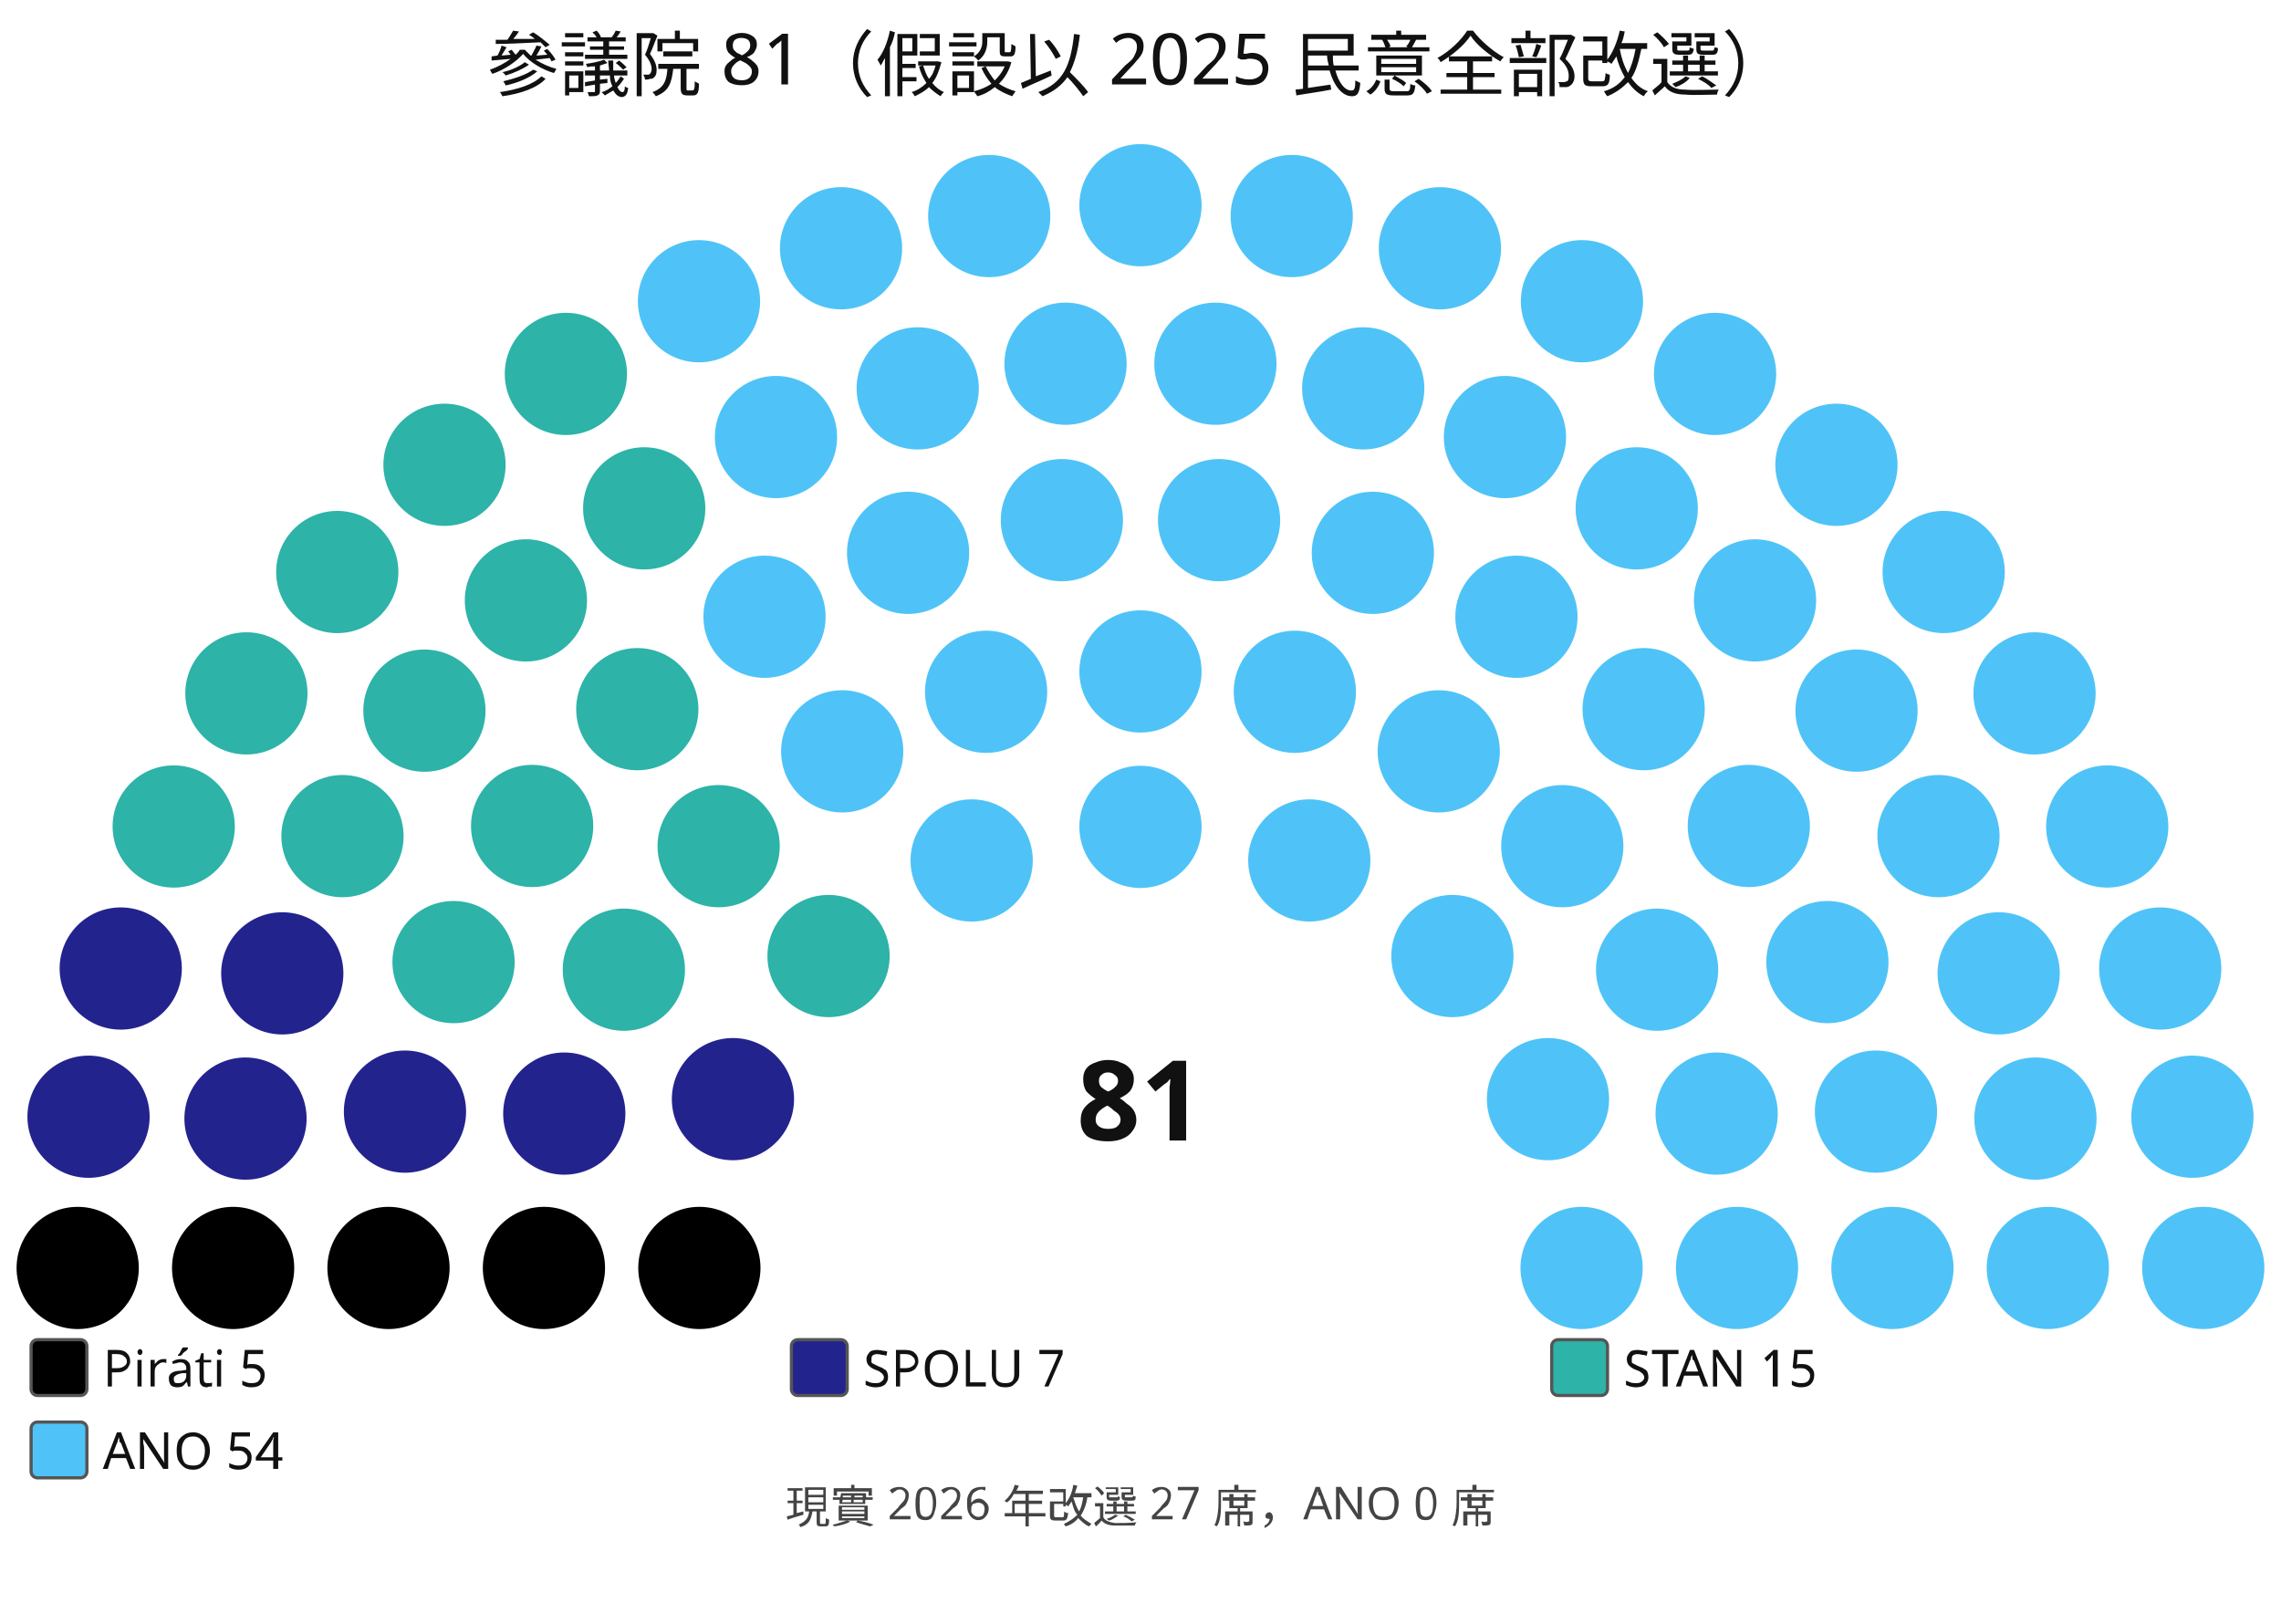
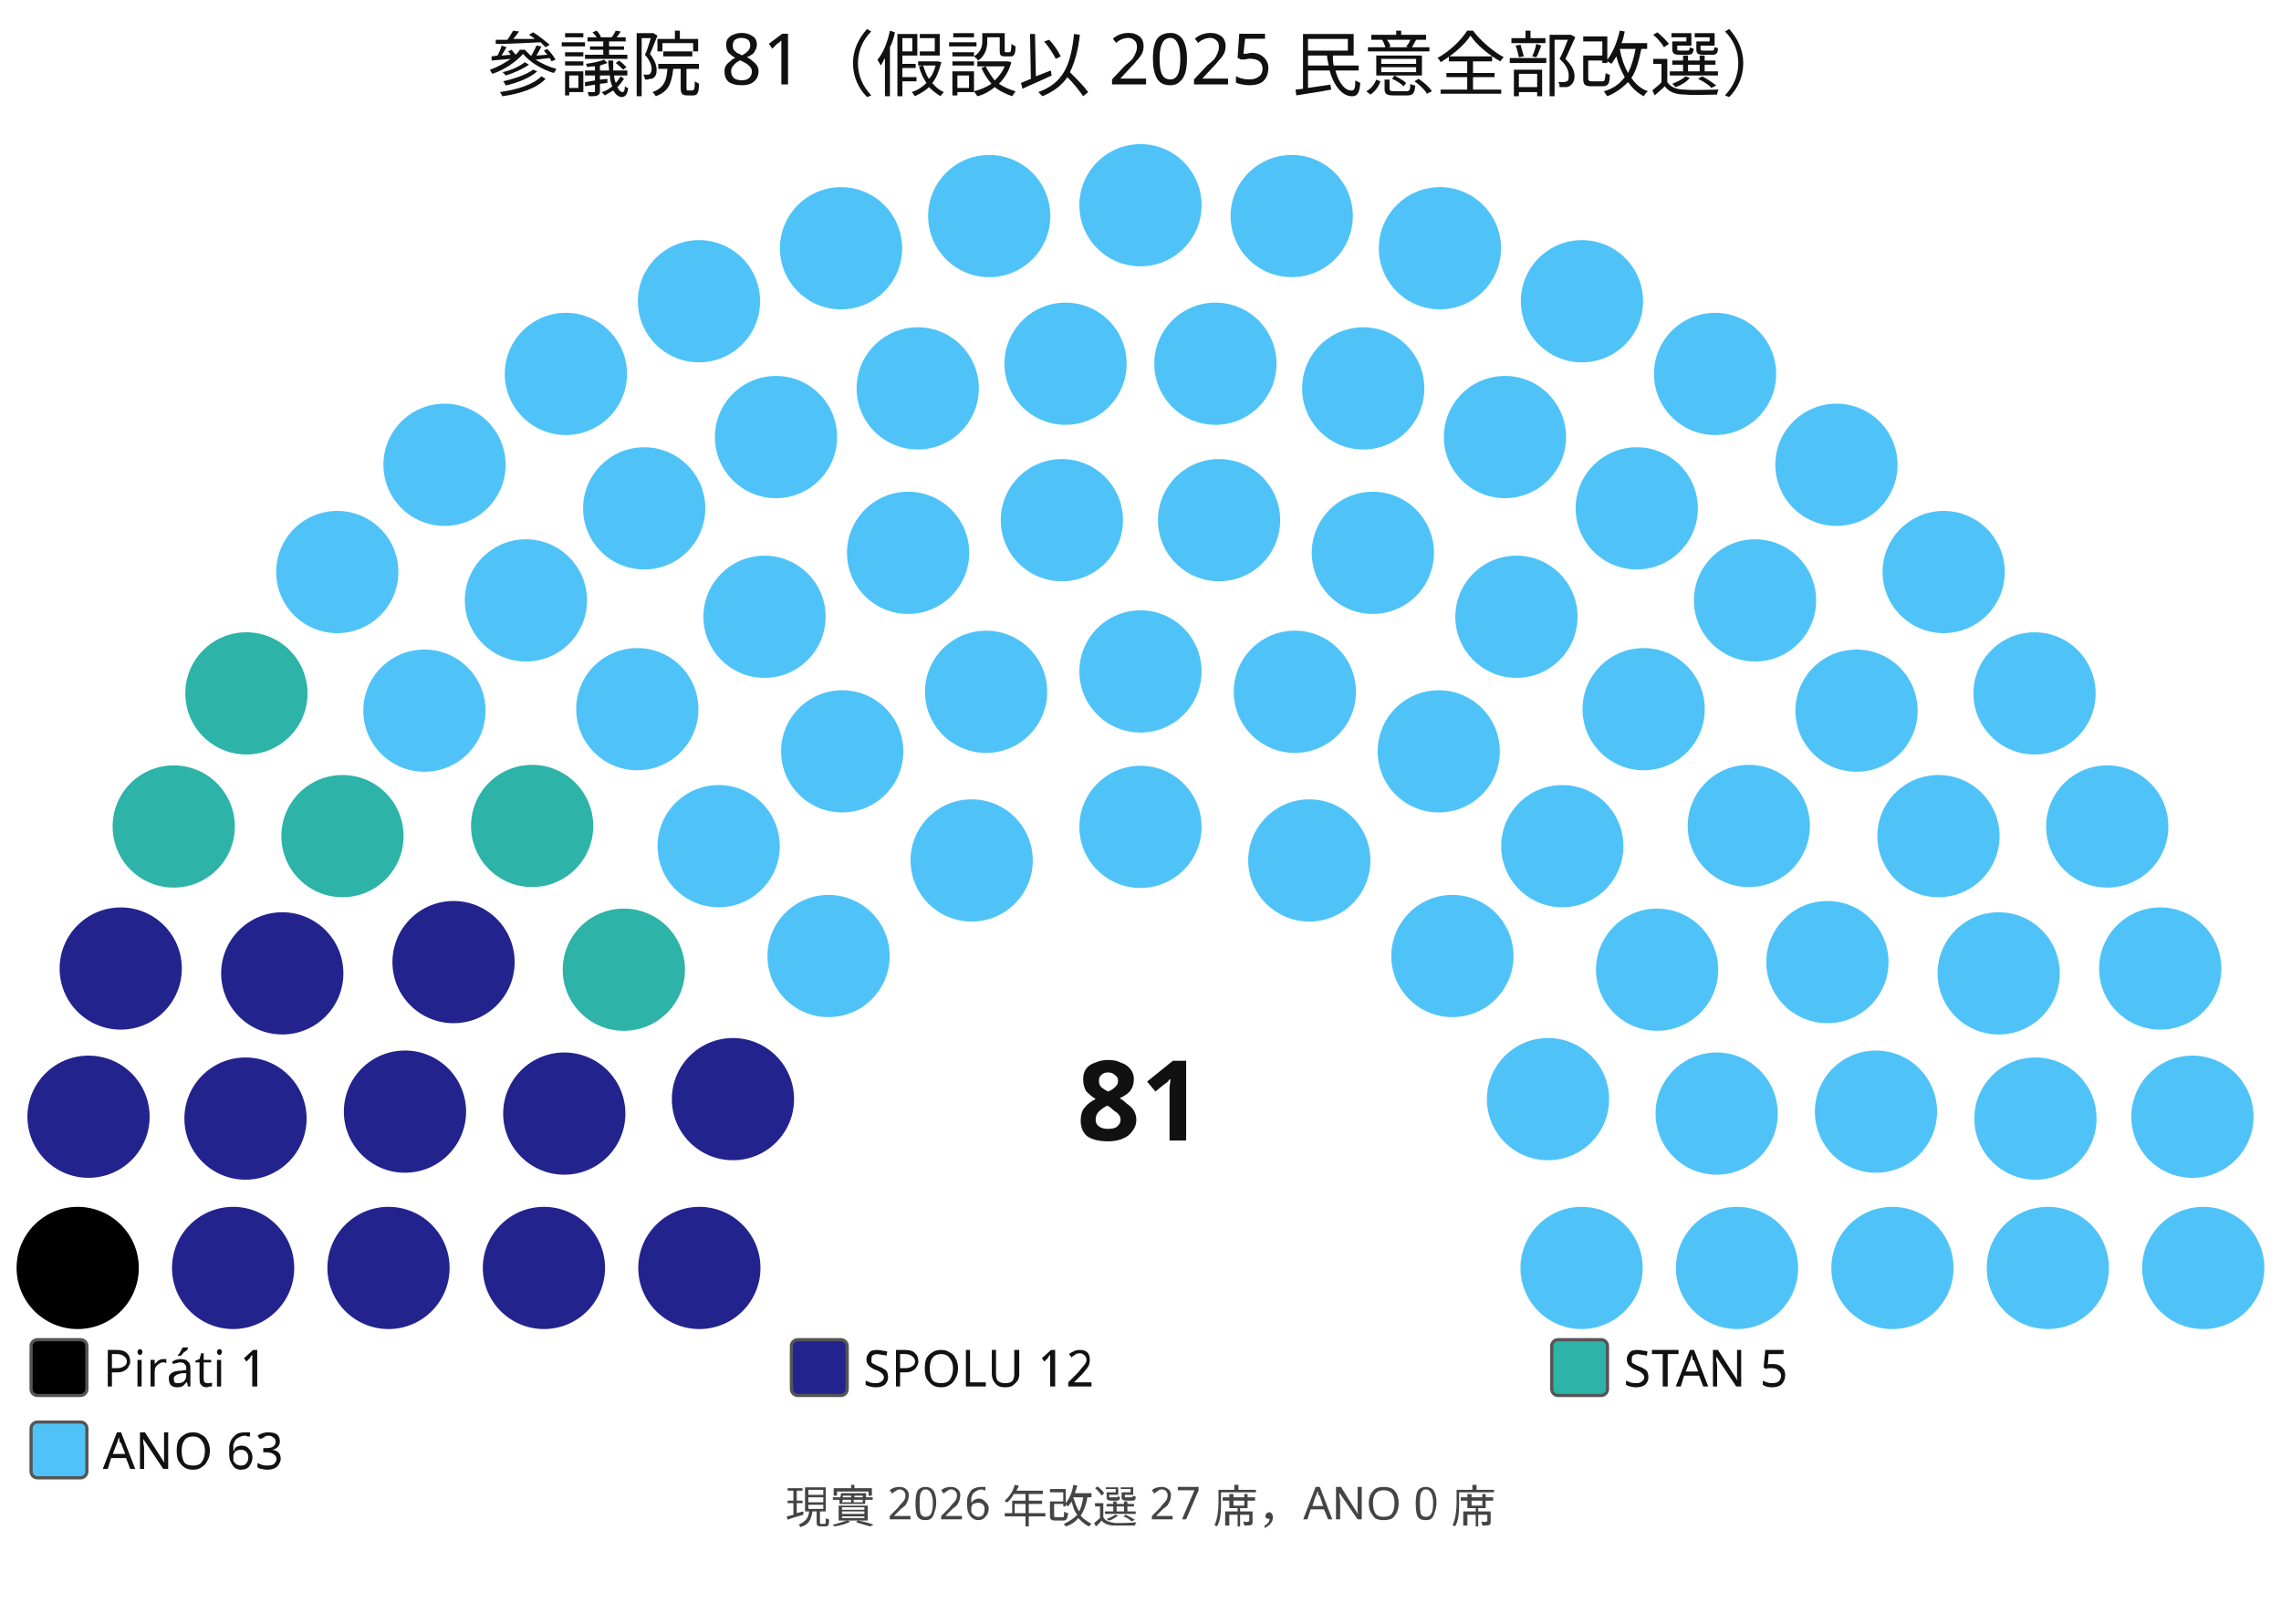
<svg xmlns="http://www.w3.org/2000/svg" viewBox="-21.462 -23.862 42.925 30.562" role="img" aria-label="參議院 81（假設以 2025 民意全部改選）">
  <rect x="-21.462" y="-23.862" width="42.925" height="30.562" fill="#ffffff" />
  <text x="0" y="-22.162" text-anchor="middle" font-family="Noto Sans, DejaVu Sans, sans-serif" font-size="1.35" fill="#111">參議院 81（假設以 2025 民意全部改選）</text>
  <circle cx="-20" cy="-0" r="1.17" fill="#000000" stroke="#ffffff" stroke-width="0.04" />
  <circle cx="-19.796" cy="-2.846" r="1.17" fill="#23238E" stroke="#ffffff" stroke-width="0.04" />
  <circle cx="-19.19" cy="-5.635" r="1.17" fill="#23238E" stroke="#ffffff" stroke-width="0.04" />
  <circle cx="-18.193" cy="-8.308" r="1.17" fill="#2DB3A8" stroke="#ffffff" stroke-width="0.04" />
  <circle cx="-16.825" cy="-10.813" r="1.17" fill="#2DB3A8" stroke="#ffffff" stroke-width="0.04" />
-   <circle cx="-15.115" cy="-13.097" r="1.17" fill="#2DB3A8" stroke="#ffffff" stroke-width="0.04" />
-   <circle cx="-13.097" cy="-15.115" r="1.17" fill="#2DB3A8" stroke="#ffffff" stroke-width="0.04" />
-   <circle cx="-10.813" cy="-16.825" r="1.17" fill="#2DB3A8" stroke="#ffffff" stroke-width="0.04" />
+   <circle cx="-15.115" cy="-13.097" r="1.17" fill="#4FC3F7" stroke="#ffffff" stroke-width="0.04" />
+   <circle cx="-13.097" cy="-15.115" r="1.17" fill="#4FC3F7" stroke="#ffffff" stroke-width="0.04" />
+   <circle cx="-10.813" cy="-16.825" r="1.17" fill="#4FC3F7" stroke="#ffffff" stroke-width="0.04" />
  <circle cx="-8.308" cy="-18.193" r="1.17" fill="#4FC3F7" stroke="#ffffff" stroke-width="0.04" />
  <circle cx="-5.635" cy="-19.19" r="1.17" fill="#4FC3F7" stroke="#ffffff" stroke-width="0.04" />
  <circle cx="-2.846" cy="-19.796" r="1.17" fill="#4FC3F7" stroke="#ffffff" stroke-width="0.04" />
  <circle cx="0" cy="-20" r="1.17" fill="#4FC3F7" stroke="#ffffff" stroke-width="0.04" />
  <circle cx="2.846" cy="-19.796" r="1.17" fill="#4FC3F7" stroke="#ffffff" stroke-width="0.04" />
  <circle cx="5.635" cy="-19.19" r="1.17" fill="#4FC3F7" stroke="#ffffff" stroke-width="0.04" />
  <circle cx="8.308" cy="-18.193" r="1.17" fill="#4FC3F7" stroke="#ffffff" stroke-width="0.04" />
  <circle cx="10.813" cy="-16.825" r="1.17" fill="#4FC3F7" stroke="#ffffff" stroke-width="0.04" />
  <circle cx="13.097" cy="-15.115" r="1.17" fill="#4FC3F7" stroke="#ffffff" stroke-width="0.04" />
  <circle cx="15.115" cy="-13.097" r="1.17" fill="#4FC3F7" stroke="#ffffff" stroke-width="0.04" />
  <circle cx="16.825" cy="-10.813" r="1.17" fill="#4FC3F7" stroke="#ffffff" stroke-width="0.04" />
  <circle cx="18.193" cy="-8.308" r="1.17" fill="#4FC3F7" stroke="#ffffff" stroke-width="0.04" />
  <circle cx="19.19" cy="-5.635" r="1.17" fill="#4FC3F7" stroke="#ffffff" stroke-width="0.04" />
  <circle cx="19.796" cy="-2.846" r="1.17" fill="#4FC3F7" stroke="#ffffff" stroke-width="0.04" />
  <circle cx="20" cy="0" r="1.17" fill="#4FC3F7" stroke="#ffffff" stroke-width="0.04" />
-   <circle cx="-17.075" cy="-0" r="1.17" fill="#000000" stroke="#ffffff" stroke-width="0.04" />
+   <circle cx="-17.075" cy="-0" r="1.17" fill="#23238E" stroke="#ffffff" stroke-width="0.04" />
  <circle cx="-16.842" cy="-2.811" r="1.17" fill="#23238E" stroke="#ffffff" stroke-width="0.04" />
  <circle cx="-16.15" cy="-5.544" r="1.17" fill="#23238E" stroke="#ffffff" stroke-width="0.04" />
  <circle cx="-15.017" cy="-8.127" r="1.17" fill="#2DB3A8" stroke="#ffffff" stroke-width="0.04" />
-   <circle cx="-13.475" cy="-10.488" r="1.17" fill="#2DB3A8" stroke="#ffffff" stroke-width="0.04" />
-   <circle cx="-11.565" cy="-12.563" r="1.17" fill="#2DB3A8" stroke="#ffffff" stroke-width="0.04" />
-   <circle cx="-9.339" cy="-14.295" r="1.17" fill="#2DB3A8" stroke="#ffffff" stroke-width="0.04" />
+   <circle cx="-13.475" cy="-10.488" r="1.17" fill="#4FC3F7" stroke="#ffffff" stroke-width="0.04" />
+   <circle cx="-11.565" cy="-12.563" r="1.17" fill="#4FC3F7" stroke="#ffffff" stroke-width="0.04" />
+   <circle cx="-9.339" cy="-14.295" r="1.17" fill="#4FC3F7" stroke="#ffffff" stroke-width="0.04" />
  <circle cx="-6.859" cy="-15.637" r="1.17" fill="#4FC3F7" stroke="#ffffff" stroke-width="0.04" />
  <circle cx="-4.192" cy="-16.553" r="1.17" fill="#4FC3F7" stroke="#ffffff" stroke-width="0.04" />
  <circle cx="-1.41" cy="-17.017" r="1.17" fill="#4FC3F7" stroke="#ffffff" stroke-width="0.04" />
  <circle cx="1.41" cy="-17.017" r="1.17" fill="#4FC3F7" stroke="#ffffff" stroke-width="0.04" />
  <circle cx="4.192" cy="-16.553" r="1.17" fill="#4FC3F7" stroke="#ffffff" stroke-width="0.04" />
  <circle cx="6.859" cy="-15.637" r="1.17" fill="#4FC3F7" stroke="#ffffff" stroke-width="0.04" />
  <circle cx="9.339" cy="-14.295" r="1.17" fill="#4FC3F7" stroke="#ffffff" stroke-width="0.04" />
  <circle cx="11.565" cy="-12.563" r="1.17" fill="#4FC3F7" stroke="#ffffff" stroke-width="0.04" />
  <circle cx="13.475" cy="-10.488" r="1.17" fill="#4FC3F7" stroke="#ffffff" stroke-width="0.04" />
  <circle cx="15.017" cy="-8.127" r="1.17" fill="#4FC3F7" stroke="#ffffff" stroke-width="0.04" />
  <circle cx="16.15" cy="-5.544" r="1.17" fill="#4FC3F7" stroke="#ffffff" stroke-width="0.04" />
  <circle cx="16.842" cy="-2.811" r="1.17" fill="#4FC3F7" stroke="#ffffff" stroke-width="0.04" />
  <circle cx="17.075" cy="0" r="1.17" fill="#4FC3F7" stroke="#ffffff" stroke-width="0.04" />
-   <circle cx="-14.151" cy="-0" r="1.17" fill="#000000" stroke="#ffffff" stroke-width="0.04" />
+   <circle cx="-14.151" cy="-0" r="1.17" fill="#23238E" stroke="#ffffff" stroke-width="0.04" />
  <circle cx="-13.841" cy="-2.942" r="1.17" fill="#23238E" stroke="#ffffff" stroke-width="0.04" />
-   <circle cx="-12.927" cy="-5.756" r="1.17" fill="#2DB3A8" stroke="#ffffff" stroke-width="0.04" />
+   <circle cx="-12.927" cy="-5.756" r="1.17" fill="#23238E" stroke="#ffffff" stroke-width="0.04" />
  <circle cx="-11.448" cy="-8.318" r="1.17" fill="#2DB3A8" stroke="#ffffff" stroke-width="0.04" />
-   <circle cx="-9.469" cy="-10.516" r="1.17" fill="#2DB3A8" stroke="#ffffff" stroke-width="0.04" />
+   <circle cx="-9.469" cy="-10.516" r="1.17" fill="#4FC3F7" stroke="#ffffff" stroke-width="0.04" />
  <circle cx="-7.075" cy="-12.255" r="1.17" fill="#4FC3F7" stroke="#ffffff" stroke-width="0.04" />
  <circle cx="-4.373" cy="-13.458" r="1.17" fill="#4FC3F7" stroke="#ffffff" stroke-width="0.04" />
  <circle cx="-1.479" cy="-14.073" r="1.17" fill="#4FC3F7" stroke="#ffffff" stroke-width="0.04" />
  <circle cx="1.479" cy="-14.073" r="1.17" fill="#4FC3F7" stroke="#ffffff" stroke-width="0.04" />
  <circle cx="4.373" cy="-13.458" r="1.17" fill="#4FC3F7" stroke="#ffffff" stroke-width="0.04" />
  <circle cx="7.075" cy="-12.255" r="1.17" fill="#4FC3F7" stroke="#ffffff" stroke-width="0.04" />
  <circle cx="9.469" cy="-10.516" r="1.17" fill="#4FC3F7" stroke="#ffffff" stroke-width="0.04" />
  <circle cx="11.448" cy="-8.318" r="1.17" fill="#4FC3F7" stroke="#ffffff" stroke-width="0.04" />
  <circle cx="12.927" cy="-5.756" r="1.17" fill="#4FC3F7" stroke="#ffffff" stroke-width="0.04" />
  <circle cx="13.841" cy="-2.942" r="1.17" fill="#4FC3F7" stroke="#ffffff" stroke-width="0.04" />
  <circle cx="14.151" cy="0" r="1.17" fill="#4FC3F7" stroke="#ffffff" stroke-width="0.04" />
-   <circle cx="-11.226" cy="-0" r="1.17" fill="#000000" stroke="#ffffff" stroke-width="0.04" />
+   <circle cx="-11.226" cy="-0" r="1.17" fill="#23238E" stroke="#ffffff" stroke-width="0.04" />
  <circle cx="-10.843" cy="-2.905" r="1.17" fill="#23238E" stroke="#ffffff" stroke-width="0.04" />
  <circle cx="-9.722" cy="-5.613" r="1.17" fill="#2DB3A8" stroke="#ffffff" stroke-width="0.04" />
-   <circle cx="-7.938" cy="-7.938" r="1.17" fill="#2DB3A8" stroke="#ffffff" stroke-width="0.04" />
+   <circle cx="-7.938" cy="-7.938" r="1.17" fill="#4FC3F7" stroke="#ffffff" stroke-width="0.04" />
  <circle cx="-5.613" cy="-9.722" r="1.17" fill="#4FC3F7" stroke="#ffffff" stroke-width="0.04" />
  <circle cx="-2.905" cy="-10.843" r="1.17" fill="#4FC3F7" stroke="#ffffff" stroke-width="0.04" />
  <circle cx="0" cy="-11.226" r="1.17" fill="#4FC3F7" stroke="#ffffff" stroke-width="0.04" />
  <circle cx="2.905" cy="-10.843" r="1.17" fill="#4FC3F7" stroke="#ffffff" stroke-width="0.04" />
  <circle cx="5.613" cy="-9.722" r="1.17" fill="#4FC3F7" stroke="#ffffff" stroke-width="0.04" />
  <circle cx="7.938" cy="-7.938" r="1.17" fill="#4FC3F7" stroke="#ffffff" stroke-width="0.04" />
  <circle cx="9.722" cy="-5.613" r="1.17" fill="#4FC3F7" stroke="#ffffff" stroke-width="0.04" />
  <circle cx="10.843" cy="-2.905" r="1.17" fill="#4FC3F7" stroke="#ffffff" stroke-width="0.04" />
  <circle cx="11.226" cy="0" r="1.17" fill="#4FC3F7" stroke="#ffffff" stroke-width="0.04" />
-   <circle cx="-8.301" cy="-0" r="1.17" fill="#000000" stroke="#ffffff" stroke-width="0.04" />
+   <circle cx="-8.301" cy="-0" r="1.17" fill="#23238E" stroke="#ffffff" stroke-width="0.04" />
  <circle cx="-7.669" cy="-3.177" r="1.17" fill="#23238E" stroke="#ffffff" stroke-width="0.04" />
-   <circle cx="-5.87" cy="-5.87" r="1.17" fill="#2DB3A8" stroke="#ffffff" stroke-width="0.04" />
+   <circle cx="-5.87" cy="-5.87" r="1.17" fill="#4FC3F7" stroke="#ffffff" stroke-width="0.04" />
  <circle cx="-3.177" cy="-7.669" r="1.17" fill="#4FC3F7" stroke="#ffffff" stroke-width="0.04" />
  <circle cx="0" cy="-8.301" r="1.17" fill="#4FC3F7" stroke="#ffffff" stroke-width="0.04" />
  <circle cx="3.177" cy="-7.669" r="1.17" fill="#4FC3F7" stroke="#ffffff" stroke-width="0.04" />
  <circle cx="5.87" cy="-5.87" r="1.17" fill="#4FC3F7" stroke="#ffffff" stroke-width="0.04" />
  <circle cx="7.669" cy="-3.177" r="1.17" fill="#4FC3F7" stroke="#ffffff" stroke-width="0.04" />
  <circle cx="8.301" cy="0" r="1.17" fill="#4FC3F7" stroke="#ffffff" stroke-width="0.04" />
  <text x="0" y="-2.400" text-anchor="middle" font-family="Noto Sans, DejaVu Sans, sans-serif" font-size="2.1" font-weight="700" fill="#111">81</text>
  <rect x="-20.877" y="1.350" width="1.05" height="1.05" fill="#000000" stroke="#555" stroke-width="0.06" rx="0.12" />
-   <text x="-19.527" y="2.230" font-family="Noto Sans, DejaVu Sans, sans-serif" font-size="0.95" fill="#111">Piráti 5</text>
+   <text x="-19.527" y="2.230" font-family="Noto Sans, DejaVu Sans, sans-serif" font-size="0.95" fill="#111">Piráti 1</text>
  <rect x="-6.569" y="1.350" width="1.05" height="1.05" fill="#23238E" stroke="#555" stroke-width="0.06" rx="0.12" />
-   <text x="-5.219" y="2.230" font-family="Noto Sans, DejaVu Sans, sans-serif" font-size="0.95" fill="#111">SPOLU 7</text>
+   <text x="-5.219" y="2.230" font-family="Noto Sans, DejaVu Sans, sans-serif" font-size="0.95" fill="#111">SPOLU 12</text>
  <rect x="7.739" y="1.350" width="1.05" height="1.05" fill="#2DB3A8" stroke="#555" stroke-width="0.06" rx="0.12" />
-   <text x="9.089" y="2.230" font-family="Noto Sans, DejaVu Sans, sans-serif" font-size="0.95" fill="#111">STAN 15</text>
+   <text x="9.089" y="2.230" font-family="Noto Sans, DejaVu Sans, sans-serif" font-size="0.95" fill="#111">STAN 5</text>
  <rect x="-20.877" y="2.900" width="1.05" height="1.05" fill="#4FC3F7" stroke="#555" stroke-width="0.06" rx="0.12" />
-   <text x="-19.527" y="3.780" font-family="Noto Sans, DejaVu Sans, sans-serif" font-size="0.95" fill="#111">ANO 54</text>
+   <text x="-19.527" y="3.780" font-family="Noto Sans, DejaVu Sans, sans-serif" font-size="0.95" fill="#111">ANO 63</text>
  <text x="0" y="4.800" text-anchor="middle" font-family="Noto Sans, DejaVu Sans, sans-serif" font-size="0.85" fill="#444">現實 2026 年改選 27 席，ANO 0 席</text>
</svg>
